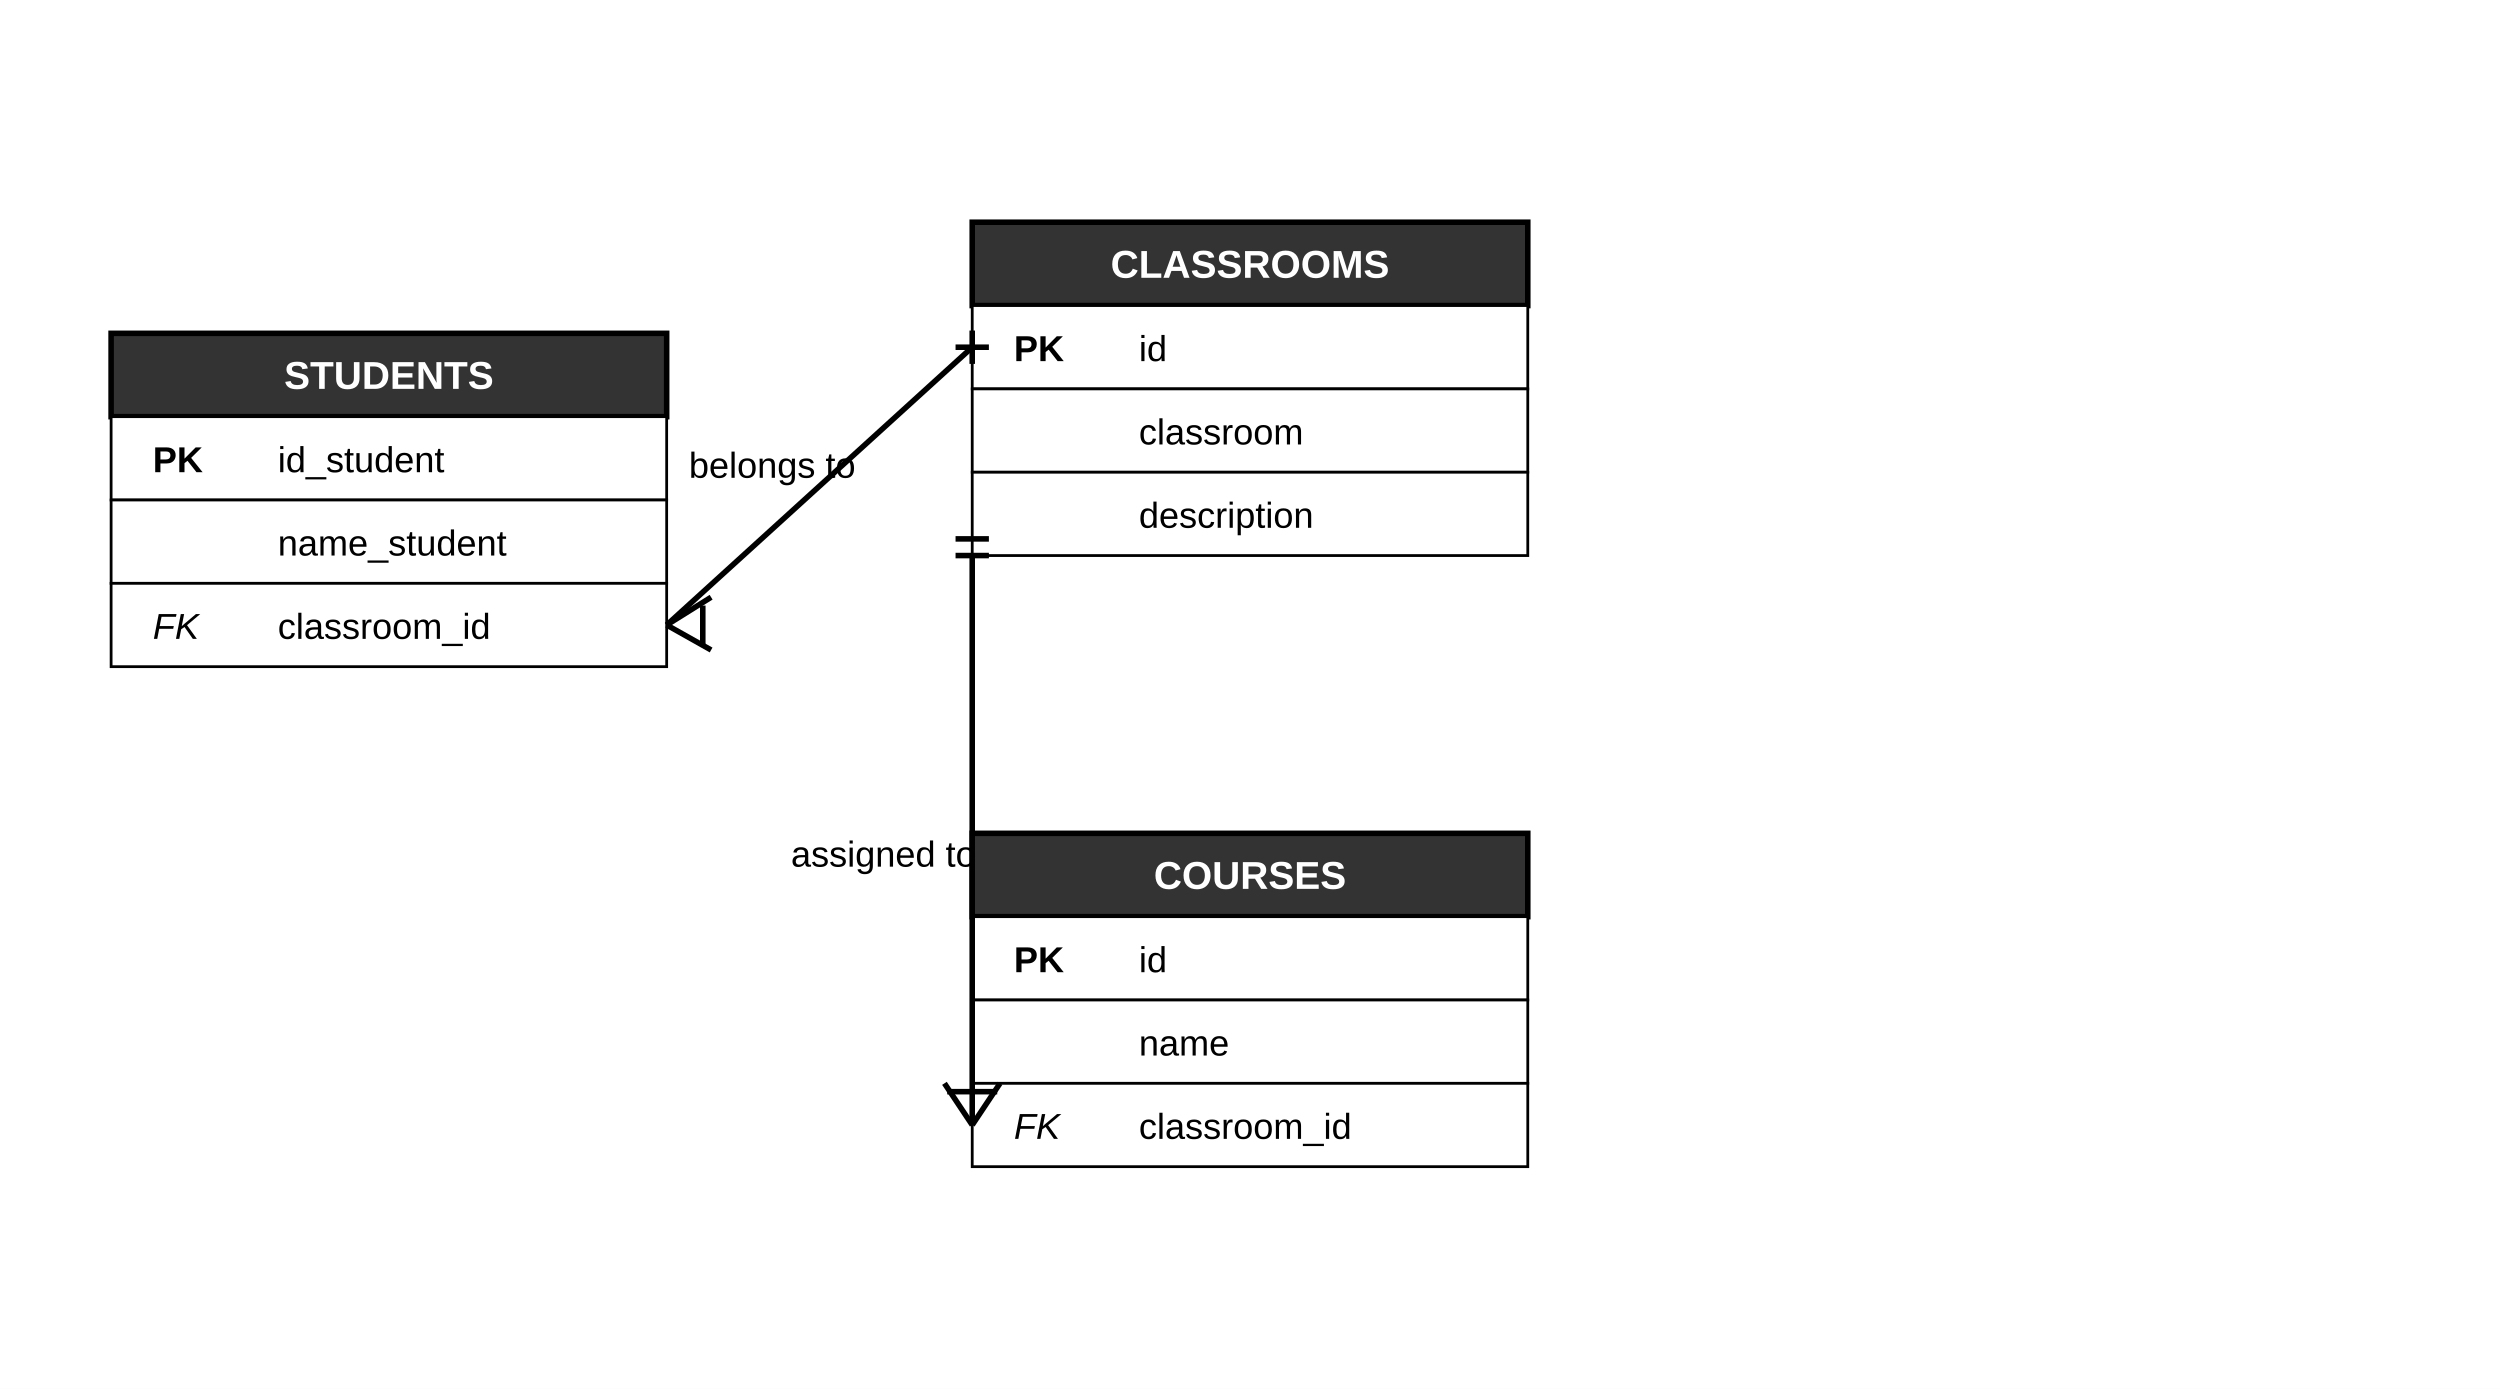
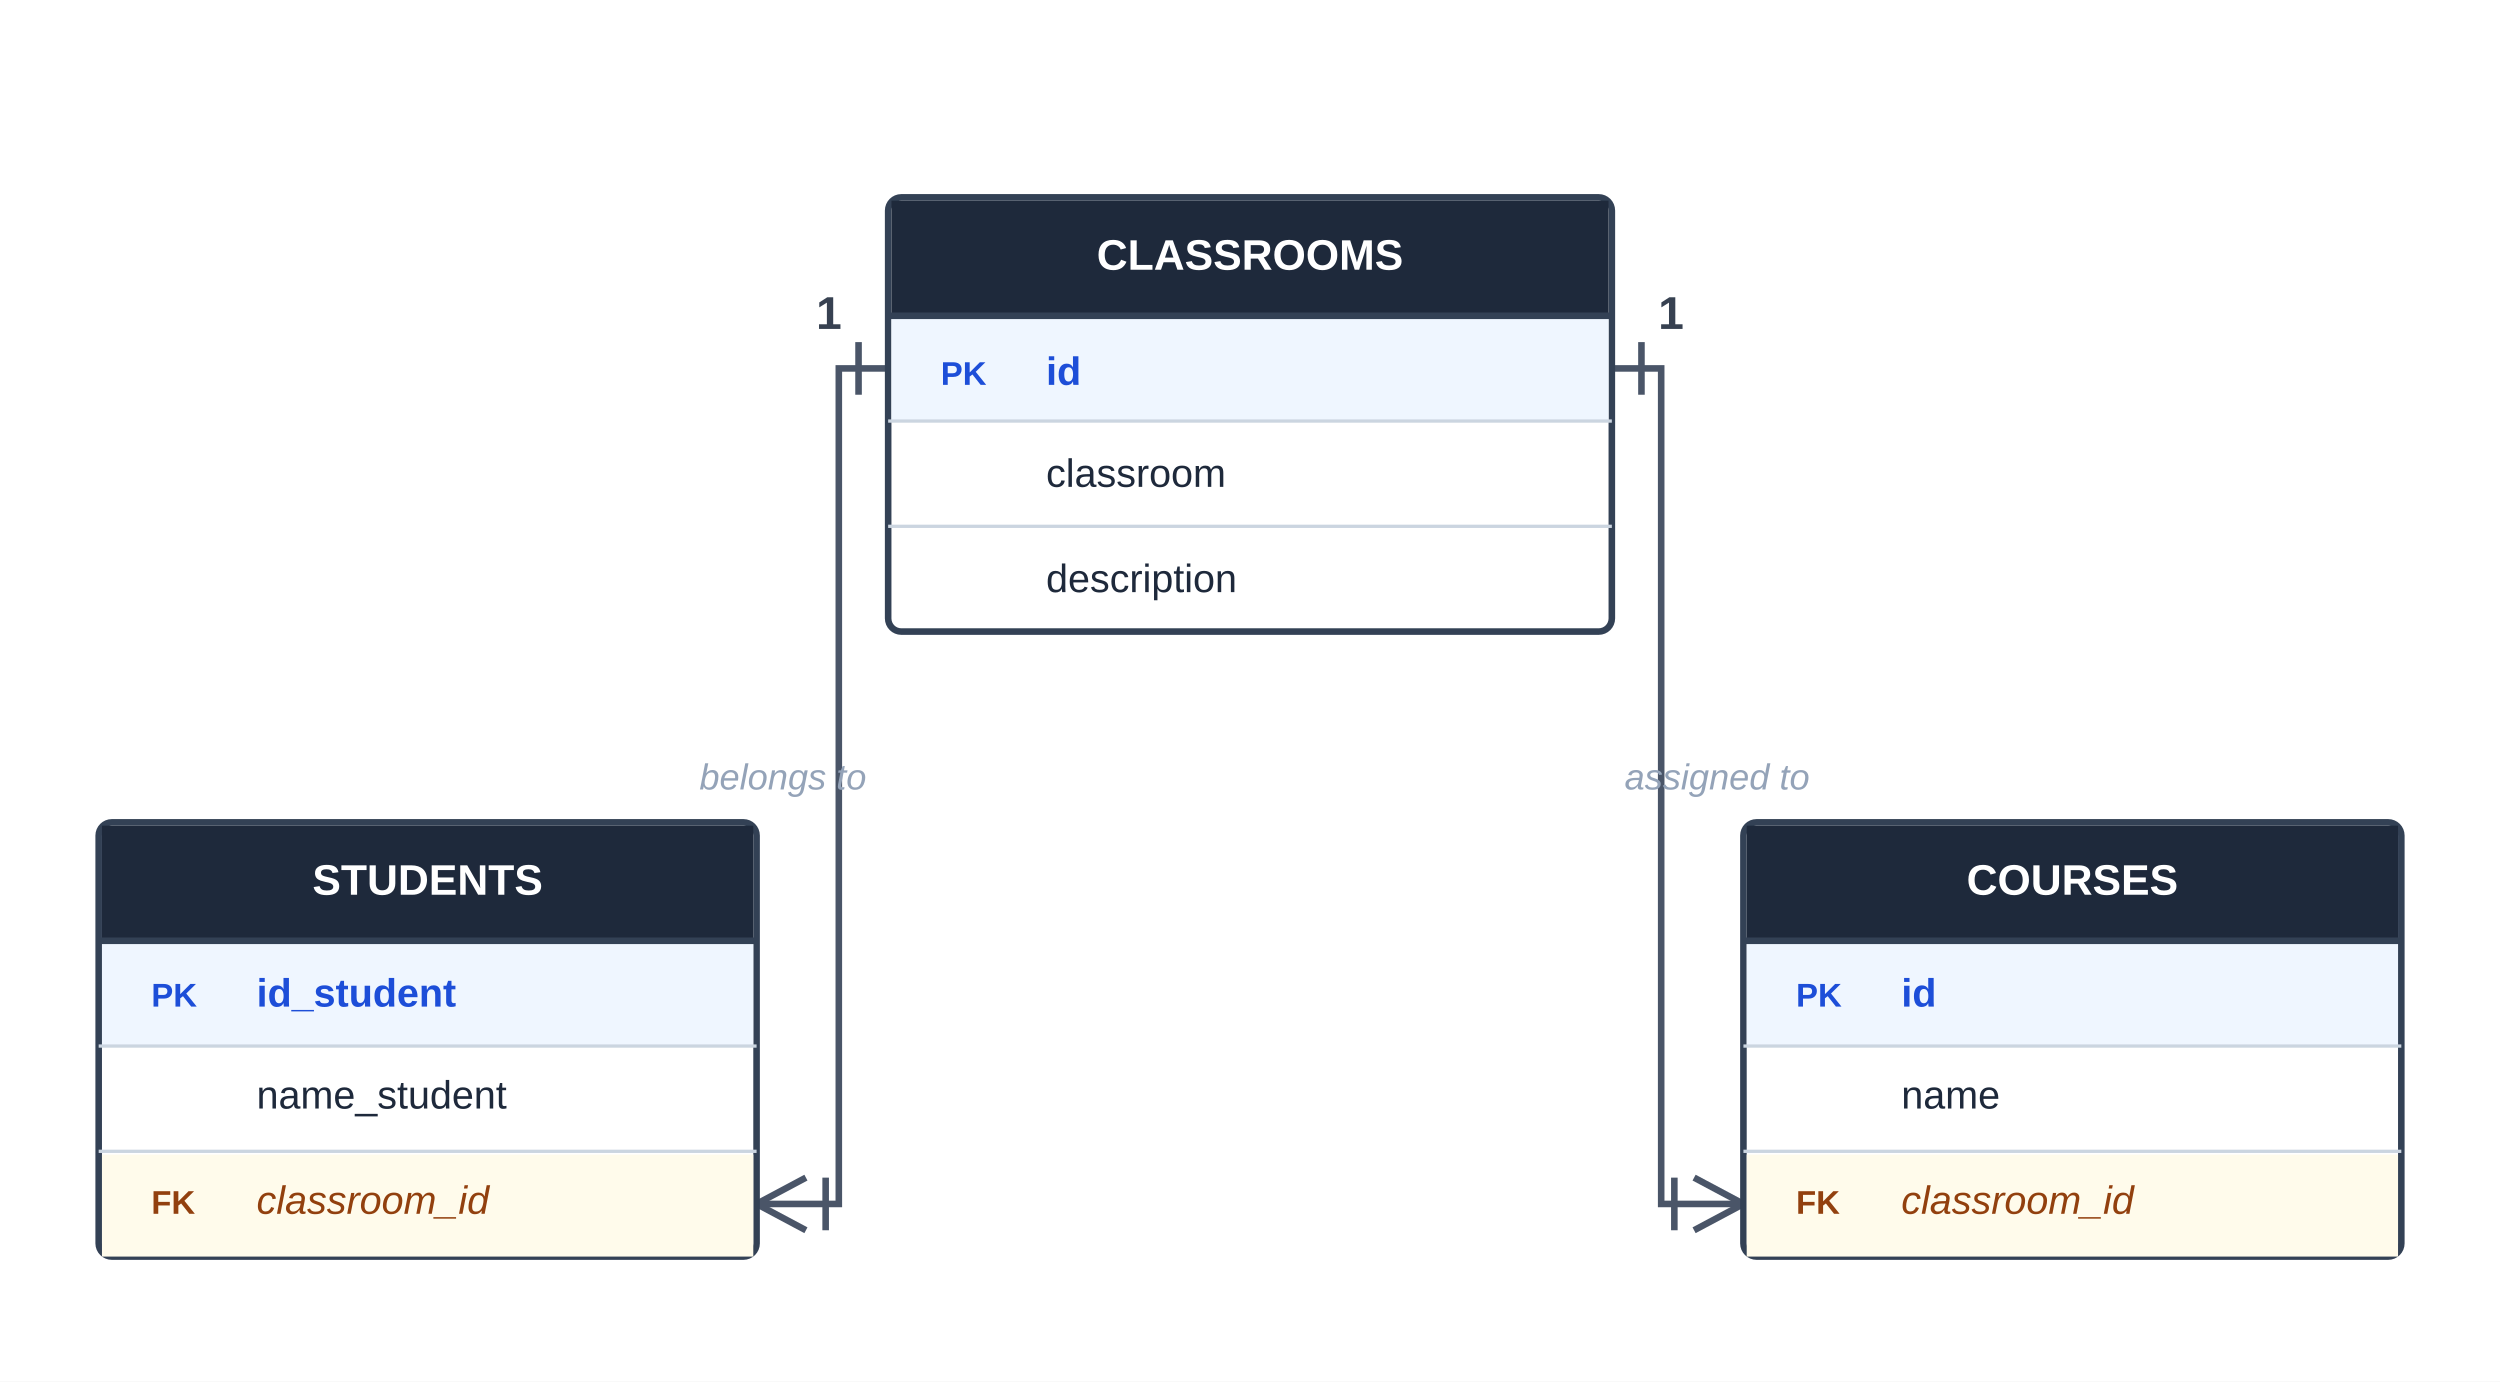
- <svg xmlns="http://www.w3.org/2000/svg" width="900" height="500" viewBox="0 0 900 500">
-   <rect width="900" height="500" fill="white" />
+ <svg xmlns="http://www.w3.org/2000/svg" viewBox="0 0 760 420">
+   <rect width="760" height="420" fill="white" />
  <style>
-     text { font-family: Arial, sans-serif; font-size: 13px; fill: black; }
-     .header { font-size: 14px; font-weight: bold; fill: white; }
-     .pk { font-weight: bold; }
-     .fk { font-style: italic; }
+     text { font-family: Arial, Helvetica, sans-serif; }
+     .tbl-header { font-size: 13px; font-weight: bold; fill: white; }
+     .tbl-cell   { font-size: 12px; fill: #1e293b; }
+     .tbl-pk     { font-size: 12px; fill: #1d4ed8; font-weight: bold; }
+     .tbl-fk     { font-size: 12px; fill: #92400e; font-style: italic; }
+     .badge-pk   { font-size: 10px; font-weight: bold; fill: #1d4ed8; }
+     .badge-fk   { font-size: 10px; font-weight: bold; fill: #92400e; }
+     .lbl-card   { font-size: 14px; font-weight: bold; fill: #374151; }
+     .lbl-rel    { font-size: 11px; fill: #94a3b8; font-style: italic; }
  </style>
-   <rect x="40" y="120" width="200" height="30" fill="#333" stroke="black" stroke-width="2" />
-   <text x="140" y="140" text-anchor="middle" class="header">STUDENTS</text>
-   <rect x="40" y="150" width="200" height="30" fill="white" stroke="black" stroke-width="1" />
-   <text x="55" y="170" class="pk">PK</text>
-   <text x="100" y="170">id_student</text>
-   <rect x="40" y="180" width="200" height="30" fill="white" stroke="black" stroke-width="1" />
-   <text x="100" y="200">name_student</text>
-   <rect x="40" y="210" width="200" height="30" fill="white" stroke="black" stroke-width="1" />
-   <text x="55" y="230" class="fk">FK</text>
-   <text x="100" y="230">classroom_id</text>
-   <rect x="350" y="80" width="200" height="30" fill="#333" stroke="black" stroke-width="2" />
-   <text x="450" y="100" text-anchor="middle" class="header">CLASSROOMS</text>
-   <rect x="350" y="110" width="200" height="30" fill="white" stroke="black" stroke-width="1" />
-   <text x="365" y="130" class="pk">PK</text>
-   <text x="410" y="130">id</text>
-   <rect x="350" y="140" width="200" height="30" fill="white" stroke="black" stroke-width="1" />
-   <text x="410" y="160">classroom</text>
-   <rect x="350" y="170" width="200" height="30" fill="white" stroke="black" stroke-width="1" />
-   <text x="410" y="190">description</text>
-   <rect x="350" y="300" width="200" height="30" fill="#333" stroke="black" stroke-width="2" />
-   <text x="450" y="320" text-anchor="middle" class="header">COURSES</text>
-   <rect x="350" y="330" width="200" height="30" fill="white" stroke="black" stroke-width="1" />
-   <text x="365" y="350" class="pk">PK</text>
-   <text x="410" y="350">id</text>
-   <rect x="350" y="360" width="200" height="30" fill="white" stroke="black" stroke-width="1" />
-   <text x="410" y="380">name</text>
-   <rect x="350" y="390" width="200" height="30" fill="white" stroke="black" stroke-width="1" />
-   <text x="365" y="410" class="fk">FK</text>
-   <text x="410" y="410">classroom_id</text>
-   <line x1="240" y1="225" x2="350" y2="125" stroke="black" stroke-width="2" />
-   <line x1="240" y1="225" x2="256" y2="215" stroke="black" stroke-width="2" />
-   <line x1="240" y1="225" x2="256" y2="234" stroke="black" stroke-width="2" />
-   <line x1="253" y1="218" x2="253" y2="232" stroke="black" stroke-width="2" />
-   <line x1="344" y1="125" x2="356" y2="125" stroke="black" stroke-width="2" />
-   <line x1="350" y1="119" x2="350" y2="131" stroke="black" stroke-width="2" />
-   <line x1="350" y1="405" x2="350" y2="200" stroke="black" stroke-width="2" />
-   <line x1="350" y1="405" x2="340" y2="390" stroke="black" stroke-width="2" />
-   <line x1="350" y1="405" x2="360" y2="390" stroke="black" stroke-width="2" />
-   <line x1="341" y1="393" x2="359" y2="393" stroke="black" stroke-width="2" />
-   <line x1="344" y1="200" x2="356" y2="200" stroke="black" stroke-width="2" />
-   <line x1="344" y1="194" x2="356" y2="194" stroke="black" stroke-width="2" />
-   <text x="278" y="172" text-anchor="middle" font-size="11" fill="#666">belongs to</text>
-   <text x="318" y="312" text-anchor="middle" font-size="11" fill="#666">assigned to</text>
+   <polyline points="230,366 255,366 255,112 270,112" fill="none" stroke="#4a5568" stroke-width="2" />
+   <line x1="245" y1="358" x2="230" y2="366" stroke="#4a5568" stroke-width="2" />
+   <line x1="245" y1="374" x2="230" y2="366" stroke="#4a5568" stroke-width="2" />
+   <line x1="251" y1="358" x2="251" y2="374" stroke="#4a5568" stroke-width="2" />
+   <line x1="261" y1="104" x2="261" y2="120" stroke="#4a5568" stroke-width="2" />
+   <polyline points="530,366 505,366 505,112 490,112" fill="none" stroke="#4a5568" stroke-width="2" />
+   <line x1="515" y1="358" x2="530" y2="366" stroke="#4a5568" stroke-width="2" />
+   <line x1="515" y1="374" x2="530" y2="366" stroke="#4a5568" stroke-width="2" />
+   <line x1="509" y1="358" x2="509" y2="374" stroke="#4a5568" stroke-width="2" />
+   <line x1="499" y1="104" x2="499" y2="120" stroke="#4a5568" stroke-width="2" />
+   <text x="222" y="343" text-anchor="middle" class="lbl-card">N</text>
+   <text x="252" y="100" text-anchor="middle" class="lbl-card">1</text>
+   <text x="538" y="343" text-anchor="middle" class="lbl-card">N</text>
+   <text x="508" y="100" text-anchor="middle" class="lbl-card">1</text>
+   <text x="238" y="240" text-anchor="middle" class="lbl-rel">belongs to</text>
+   <text x="522" y="240" text-anchor="middle" class="lbl-rel">assigned to</text>
+   <rect x="270" y="60" width="220" height="132" rx="4" fill="white" stroke="#334155" stroke-width="2" />
+   <rect x="271" y="61" width="218" height="35" fill="#1e293b" />
+   <rect x="271" y="97" width="218" height="31" fill="#eff6ff" />
+   <line x1="270" y1="96" x2="490" y2="96" stroke="#334155" stroke-width="2" />
+   <line x1="270" y1="128" x2="490" y2="128" stroke="#cbd5e0" stroke-width="1" />
+   <line x1="270" y1="160" x2="490" y2="160" stroke="#cbd5e0" stroke-width="1" />
+   <text x="380" y="82" text-anchor="middle" class="tbl-header">CLASSROOMS</text>
+   <text x="286" y="117" class="badge-pk">PK</text>
+   <text x="318" y="117" class="tbl-pk">id</text>
+   <text x="318" y="148" class="tbl-cell">classroom</text>
+   <text x="318" y="180" class="tbl-cell">description</text>
+   <rect x="30" y="250" width="200" height="132" rx="4" fill="white" stroke="#334155" stroke-width="2" />
+   <rect x="31" y="251" width="198" height="35" fill="#1e293b" />
+   <rect x="31" y="287" width="198" height="31" fill="#eff6ff" />
+   <rect x="31" y="351" width="198" height="31" fill="#fffbeb" />
+   <line x1="30" y1="286" x2="230" y2="286" stroke="#334155" stroke-width="2" />
+   <line x1="30" y1="318" x2="230" y2="318" stroke="#cbd5e0" stroke-width="1" />
+   <line x1="30" y1="350" x2="230" y2="350" stroke="#cbd5e0" stroke-width="1" />
+   <text x="130" y="272" text-anchor="middle" class="tbl-header">STUDENTS</text>
+   <text x="46" y="306" class="badge-pk">PK</text>
+   <text x="78" y="306" class="tbl-pk">id_student</text>
+   <text x="78" y="337" class="tbl-cell">name_student</text>
+   <text x="46" y="369" class="badge-fk">FK</text>
+   <text x="78" y="369" class="tbl-fk">classroom_id</text>
+   <rect x="530" y="250" width="200" height="132" rx="4" fill="white" stroke="#334155" stroke-width="2" />
+   <rect x="531" y="251" width="198" height="35" fill="#1e293b" />
+   <rect x="531" y="287" width="198" height="31" fill="#eff6ff" />
+   <rect x="531" y="351" width="198" height="31" fill="#fffbeb" />
+   <line x1="530" y1="286" x2="730" y2="286" stroke="#334155" stroke-width="2" />
+   <line x1="530" y1="318" x2="730" y2="318" stroke="#cbd5e0" stroke-width="1" />
+   <line x1="530" y1="350" x2="730" y2="350" stroke="#cbd5e0" stroke-width="1" />
+   <text x="630" y="272" text-anchor="middle" class="tbl-header">COURSES</text>
+   <text x="546" y="306" class="badge-pk">PK</text>
+   <text x="578" y="306" class="tbl-pk">id</text>
+   <text x="578" y="337" class="tbl-cell">name</text>
+   <text x="546" y="369" class="badge-fk">FK</text>
+   <text x="578" y="369" class="tbl-fk">classroom_id</text>
</svg>
